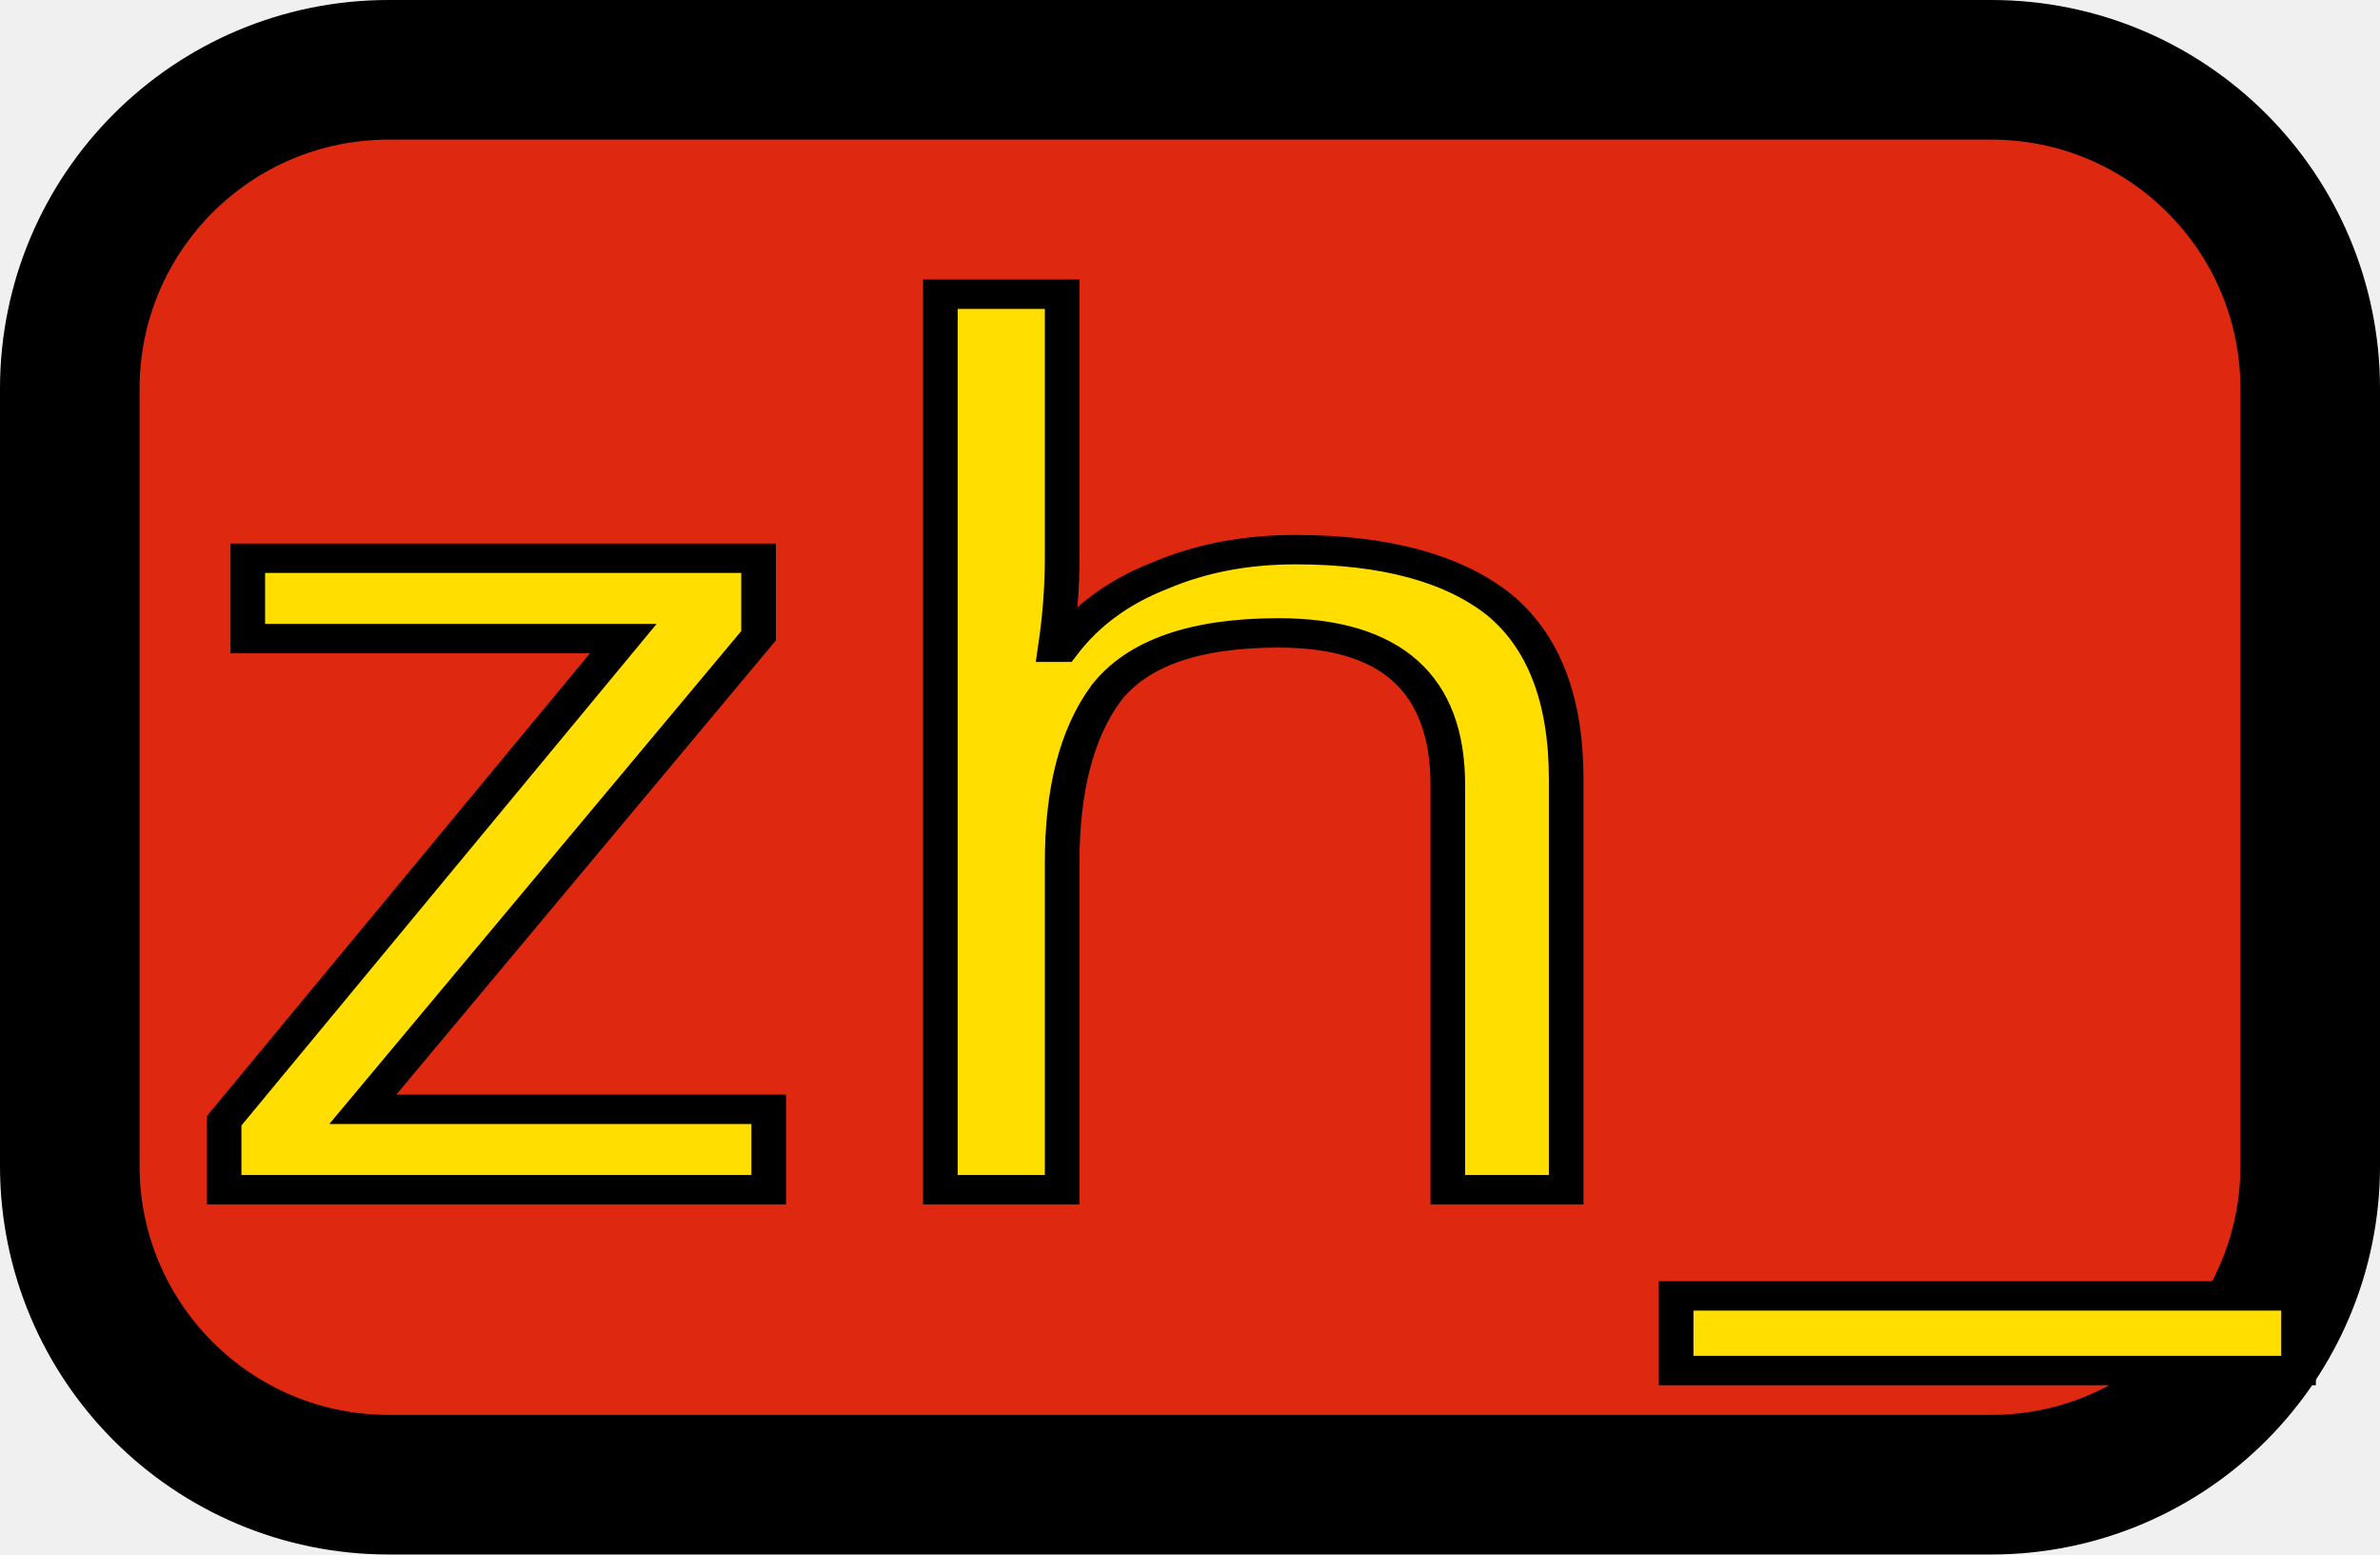
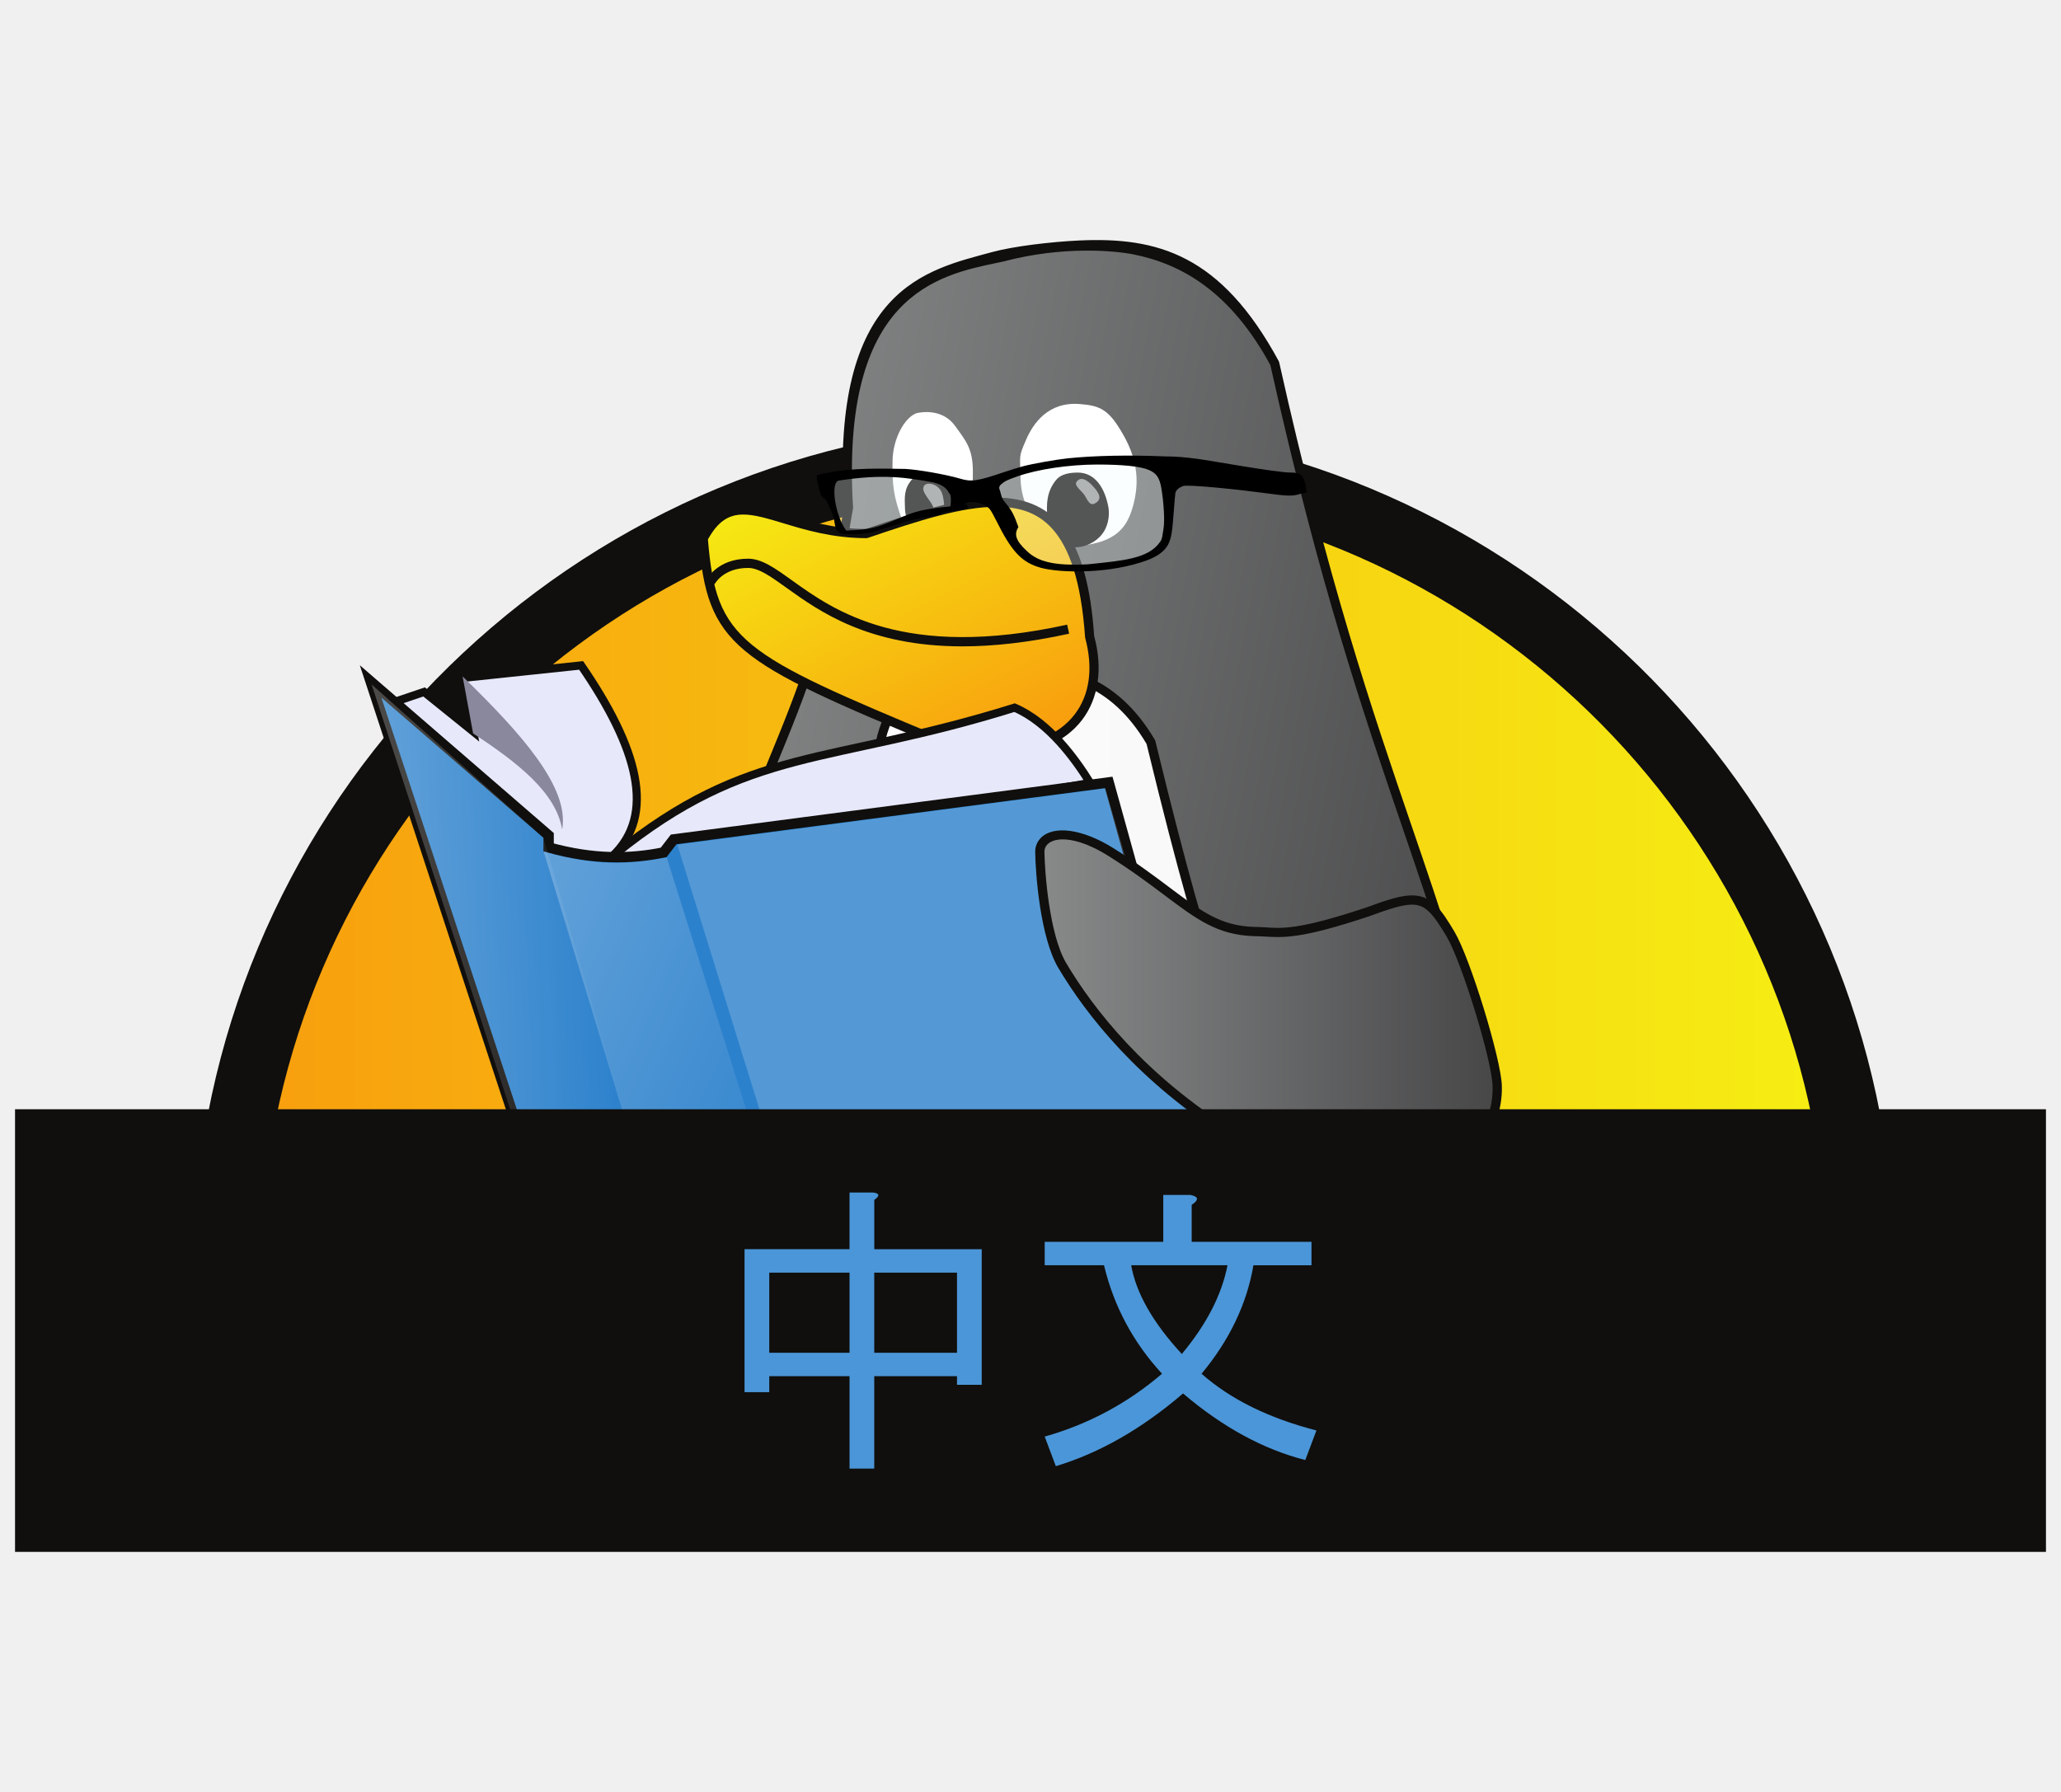
- <svg xmlns="http://www.w3.org/2000/svg" id="svg5131" version="1.1" viewBox="0 0 11.936 7.794" height="7.794mm" width="11.936mm">
-   <defs id="defs5125" />
-   <rect style="fill:#de2910;stroke:#000000;stroke-width:0.7;stroke-linejoin:round;stroke-miterlimit:10;stroke-dasharray:none;fill-opacity:1" id="rect3713" width="11.236" height="7.094" x="0.35" y="0.35" ry="1.599" />
-   <text xml:space="preserve" style="font-style:normal;font-weight:normal;font-size:6.408px;line-height:1.25;font-family:sans-serif;letter-spacing:0px;word-spacing:0px;fill:#ffde00;fill-opacity:1;stroke:#000000;stroke-width:0.16;stroke-opacity:1;" x="0.785" y="6.474" id="text4522" transform="scale(1.08574,0.9210306)">
-     <tspan id="tspan4520" x="0.785" y="6.474" style="fill:#ffde00;stroke:#000000;stroke-width:0.16;fill-opacity:1;stroke-opacity:1;">zh_CN</tspan>
-   </text>
+ <svg xmlns="http://www.w3.org/2000/svg" xmlns:xlink="http://www.w3.org/1999/xlink" width="92mm" height="80mm" viewBox="0 0 92 80" version="1.1" id="svg44953">
+   <defs id="defs44950">
+     <linearGradient xlink:href="#linearGradient24-3-1-0" id="linearGradient227690" gradientUnits="userSpaceOnUse" gradientTransform="matrix(73.4688,0,0,-73.4688,13.2535,48.40671)" x1="0" y1="0" x2="1" y2="0" spreadMethod="pad" />
+     <linearGradient x1="0" y1="0" x2="1" y2="0" id="linearGradient24-3-1-0" gradientUnits="userSpaceOnUse" gradientTransform="matrix(73.4688,0,0,-73.4688,13.2535,48.40671)" spreadMethod="pad">
+       <stop id="stop26-4-4-3" style="stop-color:#f89d0e;stop-opacity:1" offset="0" />
+       <stop id="stop28-8-4-1" style="stop-color:#f6f013;stop-opacity:1" offset="1" />
+     </linearGradient>
+     <clipPath id="clipPath36-3-7-4-9-2-9-3-8-0">
+       <path d="m 3.595,18.359 h 91.5 v 62.262 h -91.5 z" id="path38-5-6-8-5-0-4-0-3-6" />
+     </clipPath>
+     <linearGradient xlink:href="#linearGradient60-8-8" id="linearGradient227692" gradientUnits="userSpaceOnUse" gradientTransform="matrix(16.6596,0,0,19.16675,24.23569,44.17583)" x1="0" y1="0" x2="1" y2="0" spreadMethod="pad" />
+     <linearGradient x1="0" y1="0" x2="1" y2="0" id="linearGradient60-8-8" gradientUnits="userSpaceOnUse" gradientTransform="matrix(16.6596,0,0,19.16675,24.23569,44.17583)" spreadMethod="pad">
+       <stop id="stop62-8-4" style="stop-color:#888a8a;stop-opacity:1" offset="0" />
+       <stop id="stop64-6-7" style="stop-color:#474748;stop-opacity:1" offset="1" />
+     </linearGradient>
+     <clipPath id="clipPath72-7-7-7-7-1-80-2">
+       <path d="m 3.595,18.359 h 91.5 v 62.262 h -91.5 z" id="path74-3-6-7-7-2-5-97" />
+     </clipPath>
+     <linearGradient xlink:href="#linearGradient92-8-2" id="linearGradient227694" gradientUnits="userSpaceOnUse" gradientTransform="matrix(37.81126,-17.47935,11.22521,58.87786,32.85563,55.62946)" x1="0" y1="0" x2="1" y2="0" spreadMethod="pad" />
+     <linearGradient x1="0" y1="0" x2="1" y2="0" id="linearGradient92-8-2" gradientUnits="userSpaceOnUse" gradientTransform="matrix(37.81126,-17.47935,11.22521,58.87786,32.85563,55.62946)" spreadMethod="pad">
+       <stop id="stop94-6-1" style="stop-color:#888a8a;stop-opacity:1" offset="0" />
+       <stop id="stop96-3-2" style="stop-color:#474748;stop-opacity:1" offset="1" />
+     </linearGradient>
+     <linearGradient xlink:href="#linearGradient124-5-0" id="linearGradient227696" gradientUnits="userSpaceOnUse" gradientTransform="matrix(25.32498,0,0,36.36174,37.73969,40.32973)" x1="0" y1="0" x2="1" y2="0" spreadMethod="pad" />
+     <linearGradient x1="0" y1="0" x2="1" y2="0" id="linearGradient124-5-0" gradientUnits="userSpaceOnUse" gradientTransform="matrix(25.32498,0,0,36.36174,37.73969,40.32973)" spreadMethod="pad">
+       <stop id="stop126-5-9" style="stop-color:#ffffff;stop-opacity:1" offset="0" />
+       <stop id="stop128-2-7" style="stop-color:#f6f6f6;stop-opacity:1" offset="1" />
+     </linearGradient>
+     <clipPath id="clipPath136-4-1-0-7-8-2-1">
+       <path d="m 3.595,18.359 h 91.5 v 62.262 h -91.5 z" id="path138-0-1-1-4-1-1-1" />
+     </clipPath>
+     <linearGradient xlink:href="#linearGradient306-2-8" id="linearGradient227698" gradientUnits="userSpaceOnUse" gradientTransform="matrix(13.93282,-11.55696,17.8998,8.995688,37.55952,67.37862)" x1="0" y1="0" x2="1" y2="0" spreadMethod="pad" />
+     <linearGradient x1="0" y1="0" x2="1" y2="0" id="linearGradient306-2-8" gradientUnits="userSpaceOnUse" gradientTransform="matrix(13.93282,-11.55696,17.8998,8.995688,37.55952,67.37862)" spreadMethod="pad">
+       <stop id="stop308-7-2" style="stop-color:#f6f013;stop-opacity:1" offset="0" />
+       <stop id="stop310-4-9" style="stop-color:#f89d0e;stop-opacity:1" offset="1" />
+     </linearGradient>
+     <clipPath id="clipPath318-0-08-5-2-1-6-81">
+       <path d="m 3.595,18.359 h 91.5 v 62.262 h -91.5 z" id="path320-5-9-2-3-5-5-9" />
+     </clipPath>
+     <linearGradient xlink:href="#linearGradient109310" id="linearGradient227702" gradientUnits="userSpaceOnUse" x1="1.812" y1="2.836" x2="1.957" y2="19.511" />
+     <linearGradient id="linearGradient109310">
+       <stop style="stop-color:#f89d0e;stop-opacity:1" offset="0" id="stop109306" />
+       <stop style="stop-color:#f6e913;stop-opacity:1" offset="1" id="stop109308" />
+     </linearGradient>
+     <linearGradient xlink:href="#linearGradient200733" id="linearGradient200737-9" x1="691.805" y1="155.905" x2="942.273" y2="264.303" gradientUnits="userSpaceOnUse" />
+     <linearGradient id="linearGradient200733">
+       <stop style="stop-color:#ffffff;stop-opacity:1;" offset="0" id="stop200729" />
+       <stop style="stop-color:#ffffff;stop-opacity:0.073" offset="1" id="stop200731" />
+     </linearGradient>
+     <linearGradient xlink:href="#linearGradient201237" id="linearGradient201239-8" x1="719.437" y1="268.284" x2="892.301" y2="260.917" gradientUnits="userSpaceOnUse" />
+     <linearGradient id="linearGradient201237">
+       <stop style="stop-color:#ffffff;stop-opacity:1;" offset="0" id="stop201233" />
+       <stop style="stop-color:#ffffff;stop-opacity:0;" offset="1" id="stop201235" />
+     </linearGradient>
+     <linearGradient xlink:href="#linearGradient766-3-1" id="linearGradient227704" gradientUnits="userSpaceOnUse" gradientTransform="matrix(20.17803,0,0,17.1904,50.11689,43.12354)" x1="0" y1="0" x2="1" y2="0" spreadMethod="pad" />
+     <linearGradient x1="0" y1="0" x2="1" y2="0" id="linearGradient766-3-1" gradientUnits="userSpaceOnUse" gradientTransform="matrix(20.17803,0,0,17.1904,50.11689,43.12354)" spreadMethod="pad">
+       <stop id="stop768-9-7" style="stop-color:#888a8a;stop-opacity:1" offset="0" />
+       <stop id="stop770-0-7" style="stop-color:#474748;stop-opacity:1" offset="1" />
+     </linearGradient>
+     <clipPath id="clipPath778-8-4-3-7-0-09-9">
+       <path d="m 3.595,18.359 h 91.5 v 62.262 h -91.5 z" id="path780-1-1-4-5-0-2-7" />
+     </clipPath>
+     <linearGradient xlink:href="#linearGradient109310" id="linearGradient45439" gradientUnits="userSpaceOnUse" x1="1.812" y1="2.836" x2="1.957" y2="19.511" />
+     <clipPath id="clipPath72-7-1-4-9-3">
+       <path d="m 3.595,18.359 h 91.5 v 62.262 h -91.5 z" id="path74-3-2-09-9-1" />
+     </clipPath>
+     <clipPath id="clipPath136-4-7-5-0-2">
+       <path d="m 3.595,18.359 h 91.5 v 62.262 h -91.5 z" id="path138-0-2-19-2-1" />
+     </clipPath>
+     <linearGradient x1="0" y1="0" x2="1" y2="0" id="linearGradient156-6-6" gradientUnits="userSpaceOnUse" gradientTransform="matrix(22.01724,-14.36062,56.52969,15.95765,24.42136,34.8878)" spreadMethod="pad">
+       <stop id="stop158-5-1" style="stop-color:#f6f013;stop-opacity:1" offset="0" />
+       <stop id="stop160-3-2" style="stop-color:#f89d0e;stop-opacity:1" offset="1" />
+     </linearGradient>
+     <clipPath id="clipPath204-1-9-7-9-9">
+       <path d="M 48.086,70.853 C 42.683,70.624 40.27,70.27 40.383,67.33 v 0 c 0.216,-5.586 0.059,-4.408 1.705,-3.23 v 0 c 1.161,0.83 3.221,1.661 6.943,0.116 v 0 c 4.693,-1.374 7.614,-1.85 7.121,2.611 v 0 c -0.19,3.539 -2.193,4.135 -5.039,4.135 v 0 c -0.93,0 -1.951,-0.064 -3.027,-0.109" id="path206-9-41-0-7-2" />
+     </clipPath>
+     <mask id="mask224-2-92-1-0-6">
+       <g id="g226-6-8-0-8-7">
+         <g id="g228-2-93-15-7-1">
+           <g id="g230-3-2-1-7-2">
+             <g id="g232-9-3-21-2-1">
+               <path d="M -32768,32767 H 32767 V -32768 H -32768 Z" id="path234-3-69-0-8-2" style="fill:url(#linearGradient216);stroke:none" />
+             </g>
+           </g>
+         </g>
+       </g>
+     </mask>
+     <linearGradient x1="0" y1="0" x2="1" y2="0" id="linearGradient216" gradientUnits="userSpaceOnUse" gradientTransform="matrix(-6.813539,7.621141,-11.80387,-4.399145,50.94217,63.1013)" spreadMethod="pad">
+       <stop id="stop218" style="stop-color:#ffffff;stop-opacity:0.384" offset="0" />
+       <stop id="stop220" style="stop-color:#ffffff;stop-opacity:0.75" offset="1" />
+       <stop id="stop222" style="stop-color:#ffffff;stop-opacity:0.75" offset="1" />
+     </linearGradient>
+     <linearGradient x1="0" y1="0" x2="1" y2="0" id="linearGradient240-0-5" gradientUnits="userSpaceOnUse" gradientTransform="matrix(-6.813539,7.621141,-11.80387,-4.399145,50.94217,63.1013)" spreadMethod="pad">
+       <stop id="stop242-1-6" style="stop-color:#ffffff;stop-opacity:1" offset="0" />
+       <stop id="stop244-0-6" style="stop-color:#f3fbfc;stop-opacity:1" offset="1" />
+       <stop id="stop246-6-9" style="stop-color:#f3fbfc;stop-opacity:1" offset="1" />
+     </linearGradient>
+     <clipPath id="clipPath254-6-2-5-5-73">
+       <path d="m 3.595,18.359 h 91.5 v 62.262 h -91.5 z" id="path256-0-8-1-6-7" />
+     </clipPath>
+     <clipPath id="clipPath286-7-2-6-5-1">
+       <path d="m 3.595,18.359 h 91.5 v 62.262 h -91.5 z" id="path288-8-8-012-6-9" />
+     </clipPath>
+     <linearGradient x1="0" y1="0" x2="1" y2="0" id="linearGradient274-3-5" gradientUnits="userSpaceOnUse" gradientTransform="matrix(-2.990823,0.1628274,-0.7951728,-0.6124302,42.2993,69.10413)" spreadMethod="pad">
+       <stop id="stop276-2-0" style="stop-color:#262525;stop-opacity:1" offset="0" />
+       <stop id="stop278-6-1" style="stop-color:#cbcbc8;stop-opacity:1" offset="1" />
+     </linearGradient>
+     <clipPath id="clipPath318-0-0-86-9-0">
+       <path d="m 3.595,18.359 h 91.5 v 62.262 h -91.5 z" id="path320-5-06-2-6-3" />
+     </clipPath>
+     <clipPath id="clipPath778-8-3-6-4-5">
+       <path d="m 3.595,18.359 h 91.5 v 62.262 h -91.5 z" id="path780-1-00-95-7-1" />
+     </clipPath>
+   </defs>
+   <g id="layer1" style="display:inline">
+     <g id="g12-1-73-1-3-5-5-22-2" transform="matrix(0.9937313,0,0,-0.9937313,-3.070998,87.51849)" style="display:inline">
+       <g id="g14-0-65-5-1-6-5-1-4">
+         <g id="g20-9-4-8-7-8-0-3-65">
+           <g id="g22-4-0-6-3-9-9-7-2">
+             <path d="m 13.253,30.799 c 0,-0.509 0.018,-1.014 0.039,-1.518 v 0 h 73.392 c 0.02,0.504 0.038,1.009 0.038,1.518 v 0 c 0,20.288 -16.446,36.734 -36.734,36.734 v 0 C 29.7,67.533 13.253,51.087 13.253,30.799" id="path30-5-3-2-8-6-5-2-7" style="fill:url(#linearGradient227690);stroke:none" />
+           </g>
+         </g>
+       </g>
+     </g>
+     <g id="g32-0-4-2-1-6-1-6-19" transform="matrix(0.9937313,0,0,-0.9937313,-3.070998,87.51849)" style="display:inline">
+       <g clip-path="url(#clipPath36-3-7-4-9-2-9-3-8-0)" id="g34-1-9-9-5-9-4-8-3">
+         <g transform="translate(13.5839,29.5844)" id="g40-4-1-1-3-7-3-2-8">
+           <path d="m 0,0 h 72.808 c 0.015,0.403 0.026,0.808 0.026,1.214 0,20.088 -16.342,36.431 -36.43,36.431 C 16.316,37.645 -0.027,21.302 -0.027,1.214 -0.027,0.808 -0.015,0.403 0,0 M 73.391,-0.607 H -0.583 l -0.012,0.291 c -0.021,0.508 -0.039,1.017 -0.039,1.53 0,20.423 16.615,37.038 37.038,37.038 20.423,0 37.038,-16.615 37.038,-37.038 0,-0.513 -0.018,-1.022 -0.038,-1.53 z" id="path42-5-8-5-8-6-0-4-5" style="fill:#100f0d;fill-opacity:1;fill-rule:nonzero;stroke:none" />
+         </g>
+         <g transform="translate(15.0757,35.3523)" id="g44-6-31-8-5-9-9-2-0">
+           <path d="M 0,0 C 2.242,17.274 17.038,30.663 34.912,30.663 52.787,30.663 67.583,17.274 69.824,0 h 3.06 C 70.624,18.952 54.463,33.699 34.912,33.699 15.362,33.699 -0.8,18.952 -3.06,0 Z" id="path46-6-65-0-7-8-2-26-04" style="fill:#100f0d;fill-opacity:1;fill-rule:nonzero;stroke:none" />
+         </g>
+       </g>
+     </g>
+     <g id="g149765-7-0-9-7-7-9" transform="matrix(0.8942925,0,0,0.8942925,-262.3762,-9.144419)" style="display:inline">
+       <g id="g48-6-8-1-3-4-39" transform="matrix(1.131566,0,0,-1.131566,288.5812,109.6613)">
+         <g id="g50-0-9-8-5-9-7">
+           <g id="g56-8-0-4-2-8-1">
+             <g id="g58-6-0-9-1-2-35">
+               <path d="m 24.236,51.456 c 0.01,-0.981 0.54,-4.377 1.12,-5.695 v 0 c 0.894,-2.031 3.698,-4.705 6.746,-7.264 v 0 c 3.166,-2.66 3.919,-2.965 5.819,-2.358 v 0 c 1.809,0.578 3.025,2.464 2.972,4.608 v 0 c -0.029,1.204 -1.044,5.657 -1.55,6.806 v 0 c -0.783,1.776 -0.631,3.129 -2.337,2.278 v 0 c -2.899,0.055 -6.744,0.278 -9.364,2.006 v 0 c -0.546,0.462 -1.153,0.639 -1.702,0.639 v 0 c -0.94,0 -1.709,-0.519 -1.704,-1.02" id="path66-8-0-6-4-0-9" style="fill:url(#linearGradient227692);stroke:none" />
+             </g>
+           </g>
+         </g>
+       </g>
+       <g id="g68-9-3-2-6-43-2" transform="matrix(1.131566,0,0,-1.131566,288.5812,109.6613)">
+         <g clip-path="url(#clipPath72-7-7-7-7-1-80-2)" id="g70-3-9-0-8-8-5">
+           <g transform="translate(25.9398,52.2729)" id="g76-4-8-5-3-8-4">
+             <path d="m 0,0 c -0.523,0 -1.043,-0.185 -1.324,-0.469 -0.115,-0.116 -0.177,-0.239 -0.176,-0.346 0.01,-0.995 0.55,-4.359 1.103,-5.614 0.74,-1.68 2.929,-4.033 6.69,-7.191 2.261,-1.9 3.253,-2.573 4.313,-2.573 0.363,0 0.755,0.075 1.312,0.254 1.719,0.548 2.883,2.361 2.832,4.408 -0.029,1.19 -1.033,5.593 -1.534,6.729 -0.186,0.423 -0.32,0.82 -0.437,1.169 -0.416,1.235 -0.604,1.519 -1.622,1.008 l -0.045,-0.021 h -0.05 C 7.813,-2.584 4.147,-2.292 1.589,-0.605 0.994,-0.103 0.398,0 0,0 m 10.606,-16.601 v 0 c -1.186,0 -2.23,0.7 -4.575,2.668 -3.863,3.245 -6.024,5.577 -6.802,7.34 -0.581,1.321 -1.126,4.725 -1.137,5.774 -0.002,0.219 0.099,0.44 0.294,0.636 0.36,0.365 0.978,0.59 1.614,0.59 0.466,0 1.163,-0.119 1.833,-0.687 2.439,-1.607 6.009,-1.895 9.188,-1.958 0.36,0.175 0.656,0.26 0.903,0.26 0.727,0 0.954,-0.672 1.241,-1.525 0.114,-0.342 0.245,-0.728 0.424,-1.135 0.512,-1.161 1.538,-5.665 1.568,-6.883 0.055,-2.227 -1.225,-4.204 -3.115,-4.807 -0.6,-0.192 -1.029,-0.273 -1.436,-0.273" id="path78-0-6-7-9-4-6" style="fill:#100f0d;fill-opacity:1;fill-rule:nonzero;stroke:none" />
+           </g>
+         </g>
+       </g>
+       <g id="g80-8-9-0-0-8-8" transform="matrix(1.131566,0,0,-1.131566,288.5812,109.6613)">
+         <g id="g82-1-4-3-0-3-8">
+           <g id="g88-3-1-2-1-8-7">
+             <g id="g90-5-4-6-3-4-6">
+               <path d="M 49.497,76.704 C 47.741,75.639 40.947,77.334 41.677,65.454 v 0 C 39.422,51.72 33.837,52.083 35.133,31.658 v 0 c 0.573,-6.411 3.628,-6.624 8.619,-9.397 L 44.938,21.602 c 1.791,-0.995 3.342,2.331 4.568,1.105 L 50.56,21.653 56.946,22.312 C 59.347,22.664 61.696,19.593 63.94,21.398 v 0 c 5.193,4.176 8.272,9.417 5.979,18.011 v 0 C 67.372,50.229 64.27,54.84 60.478,71.842 v 0 c -2.395,4.424 -5.543,5.22 -8.611,5.22 v 0 c -0.69,0 -0.945,-0.219 -1.616,-0.268" id="path98-4-6-8-8-6-92" style="fill:url(#linearGradient227694);stroke:none" />
+             </g>
+           </g>
+         </g>
+       </g>
+       <path d="m 343.184,23.341 c -2.971,0.618 -7.866,1.609 -7.212,12.24 -0.956,5.854 -2.417,9.408 -3.83,12.846 -2.311,5.619 -4.492,10.926 -3.575,25.397 0.663,7.423 4.844,7.629 10.914,8.932 0.799,0.085 1.597,0.174 2.371,0.263 3.024,0.342 5.634,0.638 8.058,0.638 4.484,0 7.738,4.14 10.879,1.613 6.867,-5.525 8.93,-11.738 6.689,-20.143 -1.239,-5.263 -2.617,-9.294 -4.076,-13.562 -1.949,-5.7 -4.159,-12.161 -6.603,-23.116 -1.998,-3.673 -4.438,-5.046 -6.833,-5.524 -0.913,-0.182 -3.504,-0.437 -6.488,0.354 m 6.432,60.837 c -2.45,0 -5.073,-0.298 -8.11,-0.64 -0.773,-0.088 -1.569,-0.179 -2.392,-0.267 -6.297,-1.351 -10.619,-1.713 -11.3,-9.35 -0.926,-14.582 1.276,-19.938 3.607,-25.608 1.404,-3.413 2.855,-6.942 3.799,-12.692 -0.68,-10.98 4.15,-11.863 7.395,-12.749 1.063,-0.291 2.949,-0.515 4.366,-0.58 3.872,-0.176 7.053,0.685 9.945,6.028 l 0.021,0.06 c 2.443,10.949 4.65,17.403 6.596,23.098 1.463,4.28 2.845,8.322 4.087,13.599 2.294,8.599 0.182,14.959 -6.847,20.614 -3.229,2.598 -6.57,-1.512 -11.167,-1.512" id="path110-9-7-6-6-6-5" style="fill:#100f0d;fill-opacity:1;fill-rule:nonzero;stroke:none;stroke-width:1.132" />
+       <g id="g112-7-3-8-3-8-56" transform="matrix(1.131566,0,0,-1.131566,288.5812,109.6613)">
+         <g id="g114-6-12-6-5-8-4">
+           <g id="g120-5-0-3-5-0-4">
+             <g id="g122-6-0-0-7-5-2">
+               <path d="m 47.874,58.292 c -1.176,-0.655 -5.437,0.987 -4.948,-6.332 v 0 C 41.415,43.499 37.164,42.959 38.032,30.375 v 0 c 0.384,-3.948 2.83,-7.079 6.571,-7.817 v 0 c 5.508,-0.545 11.509,-0.46 14.61,3.222 v 0 c 3.551,4.093 1.974,7.372 0.438,12.666 v 0 c -1.706,6.666 -2.093,6.211 -4.634,16.685 v 0 c -1.605,2.725 -3.713,3.216 -5.769,3.216 v 0 c -0.463,0 -0.923,-0.025 -1.374,-0.055" id="path130-7-2-4-8-3-0" style="fill:url(#linearGradient227696);stroke:none" />
+             </g>
+           </g>
+         </g>
+       </g>
+       <g id="g132-6-9-3-6-6-6" transform="matrix(1.131566,0,0,-1.131566,288.5812,109.6613)">
+         <g clip-path="url(#clipPath136-4-1-0-7-8-2-1)" id="g134-8-2-0-3-5-0">
+           <g transform="translate(47.9301,58.0922)" id="g140-4-0-2-8-7-9">
+             <path d="m 0,0 c -0.289,-0.144 -0.688,-0.179 -1.147,-0.219 -1.698,-0.149 -4.024,-0.354 -3.653,-5.9 -0.574,-3.244 -1.532,-5.317 -2.457,-7.321 -1.531,-3.315 -2.977,-6.445 -2.437,-14.263 0.388,-4.002 2.843,-6.929 6.406,-7.632 1.642,-0.161 3.085,-0.241 4.394,-0.241 4.819,0 8.097,1.11 10.02,3.394 3.096,3.569 2.22,6.455 0.895,10.825 -0.162,0.53 -0.329,1.08 -0.495,1.654 -0.713,2.785 -1.193,4.316 -1.7,5.937 -0.715,2.283 -1.453,4.643 -2.93,10.728 C 5.281,-0.316 3.17,0.051 1.317,0.051 0.858,0.051 0.396,0.025 0,0 m 1.106,-35.983 c -1.322,0 -2.779,0.08 -4.453,0.245 -3.766,0.742 -6.346,3.807 -6.753,8.002 -0.548,7.927 0.919,11.103 2.473,14.466 0.915,1.982 1.861,4.03 2.423,7.173 -0.4,5.895 2.368,6.138 4.021,6.284 0.436,0.038 0.812,0.071 1.027,0.191 l 0.086,0.025 c 0.412,0.028 0.9,0.055 1.387,0.055 1.859,0 4.214,-0.377 5.945,-3.315 l 0.023,-0.056 c 1.478,-6.093 2.216,-8.451 2.93,-10.732 0.509,-1.626 0.99,-3.162 1.704,-5.951 0.164,-0.566 0.331,-1.115 0.491,-1.643 1.316,-4.337 2.267,-7.471 -0.974,-11.207 -2.004,-2.379 -5.383,-3.537 -10.33,-3.537" id="path142-4-7-2-5-1-1" style="fill:#100f0d;fill-opacity:1;fill-rule:nonzero;stroke:none" />
+           </g>
+         </g>
+       </g>
+       <g id="g146-6-2-8-4-4-8" transform="matrix(1.131566,0,0,-1.131566,288.5812,109.6613)">
+         <g id="g152-2-3-5-2-2-2">
+           <g id="g154-9-9-9-7-59-8" />
+         </g>
+       </g>
+       <g transform="matrix(1.131566,0,0,-1.131566,336.4676,89.13239)" id="g172-9-2-7-1-1-10">
+         <path d="M 0.659,5.271 C -4.931,2.958 -19.276,5.414 -19.442,8.506 c -0.166,3.092 1.122,0.677 3.707,2.963 2.519,2.228 0.19,2.648 2.528,4.204 1.852,1.233 2.488,-0.434 4.506,0.937 1.938,1.316 0.22,1.807 2.554,2.903 2.43,1.14 12.33,-11.957 6.806,-14.242 z" id="path174-5-6-9-4-1-2" style="fill:none;stroke:#100f0d;stroke-width:0.407;stroke-linecap:butt;stroke-linejoin:miter;stroke-miterlimit:4;stroke-dasharray:none;stroke-opacity:1" />
+       </g>
+       <g transform="matrix(1.131566,0,0,-1.131566,341.0599,31.48418)" id="g176-7-7-0-2-5-7">
+         <path d="m 0,0 c -0.454,0.627 -1.181,0.66 -1.634,0.573 -0.26,-0.04 -0.607,-0.373 -0.834,-0.867 -0.153,-0.333 -0.274,-0.754 -0.287,-1.201 -0.027,-1.186 0.074,-1.646 0.347,-2.453 0.32,-0.947 1.107,-1.441 1.695,-1.208 0.607,0.241 0.627,0.22 1.027,1.101 0.326,0.674 0.486,1.02 0.473,2.047 C 0.786,-1.001 0.473,-0.654 0,0" id="path178-6-7-2-9-1-8" style="fill:#ffffff;fill-opacity:1;fill-rule:nonzero;stroke:none" />
+       </g>
+       <g transform="matrix(1.131566,0,0,-1.131566,349.4739,31.95966)" id="g180-9-9-1-2-3-4">
+         <path d="M 0,0 C -0.639,1.128 -1,1.307 -1.92,1.381 -3.334,1.5 -3.995,0.514 -4.301,-0.193 c -0.334,-0.766 -0.267,-0.66 -0.247,-1.627 0.02,-1.021 0.334,-1.44 0.68,-2.081 0.354,-0.62 1.794,-0.974 1.968,-0.967 1.514,0.161 2.047,0.747 2.32,1.767 C 0.667,-2.194 0.674,-1.187 0,0" id="path182-43-5-2-1-5-0" style="fill:#ffffff;fill-opacity:1;fill-rule:nonzero;stroke:none" />
+       </g>
+       <g transform="matrix(1.131566,0,0,-1.131566,339.6101,33.86265)" id="g184-5-1-4-9-1-3">
+         <path d="m 0,0 c 0.307,0 0.687,-0.206 0.867,-0.473 0.193,-0.274 0.334,-0.661 0.334,-1.094 0,-0.647 -0.067,-1.361 -0.454,-1.581 -0.12,-0.073 -0.38,-0.134 -0.534,-0.134 -0.346,0 -0.373,0.221 -0.7,0.554 -0.106,0.12 -0.439,0.707 -0.439,1.193 0,0.3 -0.074,0.735 0.193,1.121 C -0.553,-0.133 -0.32,0 0,0" id="path186-4-3-8-7-2-6" style="fill:#100f0d;fill-opacity:1;fill-rule:nonzero;stroke:none" />
+       </g>
+       <g transform="matrix(1.131566,0,0,-1.131566,340.388,34.79077)" id="g188-1-9-5-8-8-9">
+         <path d="m 0,0 c -0.174,0.373 -0.648,0.461 -0.767,0.281 -0.12,-0.187 0.034,-0.367 0.3,-0.754 C -0.194,-0.886 -0.294,-1.34 0.02,-1.24 0.139,-1.2 0.167,-0.38 0,0 Z" id="path190-1-3-2-0-5-7" style="fill:#959595;fill-opacity:1;fill-rule:nonzero;stroke:none" />
+       </g>
+       <g transform="matrix(1.131566,0,0,-1.131566,347.1872,33.81706)" id="g192-3-3-1-7-01-0">
+         <path d="M 0,0 C 0.761,0 1.201,-0.68 1.354,-1.547 1.414,-1.941 1.322,-2.394 1.08,-2.707 0.808,-3.068 0.321,-3.294 -0.073,-3.294 c -0.374,0 -0.794,-0.061 -1.014,0.246 -0.226,0.314 -0.273,1.008 -0.273,1.501 0,0.553 0.16,0.947 0.439,1.261 C -0.706,-0.053 -0.32,0 0,0" id="path194-9-8-4-1-8-9" style="fill:#100f0d;fill-opacity:1;fill-rule:nonzero;stroke:none" />
+       </g>
+       <g transform="matrix(1.131566,0,0,-1.131566,347.9577,34.51105)" id="g196-91-4-1-5-3-6">
+         <path d="M 0,0 C -0.268,0.3 -0.494,0.394 -0.634,0.3 -0.908,0.12 -0.687,-0.034 -0.441,-0.307 -0.281,-0.48 -0.2,-0.887 0.067,-0.753 0.407,-0.566 0.287,-0.32 0,0" id="path198-9-7-3-9-0-2" style="fill:#959595;fill-opacity:1;fill-rule:nonzero;stroke:none" />
+       </g>
+       <g id="g294-5-1-1-0-6-4" transform="matrix(1.131566,0,0,-1.131566,288.5812,109.6613)">
+         <g id="g296-5-5-7-4-4-04">
+           <g id="g302-6-8-5-7-37-4">
+             <g id="g304-2-8-7-3-8-2">
+               <path d="m 42.464,64.337 c -1.243,-0.003 -2.285,0.258 -3.176,0.52 v 0 c -1.848,0.542 -3.042,1.086 -4.018,-0.734 v 0 c 0.371,-4.65 1.434,-5.232 10.43,-8.969 v 0 c 4.692,-1.373 7.614,0.95 6.611,4.647 v 0 c -0.304,4.503 -1.786,5.917 -4.129,5.917 v 0 c -1.556,0 -3.494,-0.624 -5.718,-1.381" id="path312-6-4-1-3-5-0" style="fill:url(#linearGradient227698);stroke:none" />
+             </g>
+           </g>
+         </g>
+       </g>
+       <g id="g314-9-6-7-8-42-4" transform="matrix(1.131566,0,0,-1.131566,288.5812,109.6613)">
+         <g clip-path="url(#clipPath318-0-08-5-2-1-6-81)" id="g316-28-6-2-5-3-75">
+           <g transform="translate(35.4779,64.0786)" id="g322-4-3-7-4-6-0">
+             <path d="m 0,0 c 0.365,-4.465 1.391,-5.036 10.3,-8.736 0.865,-0.252 1.708,-0.384 2.485,-0.384 1.497,0 2.702,0.497 3.393,1.4 0.665,0.87 0.824,2.042 0.459,3.389 -0.348,5.086 -2.182,5.767 -3.932,5.767 -1.507,0 -3.372,-0.594 -5.654,-1.371 L 6.986,0.054 C 5.5,0.055 4.294,0.419 3.325,0.712 2.644,0.918 2.055,1.096 1.556,1.096 0.892,1.096 0.424,0.768 0,0 m 12.785,-9.527 c -0.815,0 -1.697,0.136 -2.62,0.407 -9.032,3.75 -10.197,4.411 -10.576,9.147 l -0.005,0.06 0.028,0.054 c 0.506,0.942 1.105,1.362 1.944,1.362 0.559,0 1.174,-0.187 1.887,-0.401 0.992,-0.3 2.117,-0.64 3.525,-0.641 2.27,0.778 4.168,1.382 5.737,1.382 2.71,0 4.046,-1.883 4.331,-6.107 0.388,-1.413 0.2,-2.743 -0.535,-3.704 -0.769,-1.006 -2.089,-1.559 -3.716,-1.559" id="path324-1-2-4-2-9-2" style="fill:#100f0d;fill-opacity:1;fill-rule:nonzero;stroke:none" />
+           </g>
+         </g>
+       </g>
+       <g transform="matrix(1.131566,0,0,-1.131566,355.8856,91.62195)" id="g354-8-7-1-3-3-34" style="opacity:1;fill:url(#linearGradient227702);fill-opacity:1">
+         <path d="M 1.186,5.666 C 6.845,4.214 16.864,7.928 16.407,10.939 c -0.457,3.01 -1.178,0.497 -4.036,2.344 -2.784,1.8 -0.7,2.531 -3.182,3.707 C 7.222,17.922 6.96,16.223 4.811,17.264 2.747,18.264 4.249,18.98 1.86,19.712 -0.626,20.473 -4.406,7.101 1.186,5.666 Z" id="path356-1-9-9-9-9-3" style="fill:url(#linearGradient45439);fill-opacity:1;stroke:#100f0d;stroke-width:0.407;stroke-linecap:butt;stroke-linejoin:miter;stroke-miterlimit:4;stroke-dasharray:none;stroke-opacity:1" />
+       </g>
+       <g transform="matrix(1.131566,0,0,-1.131566,341.4265,42.49285)" id="g358-6-2-0-1-7-36">
+         <path d="m 0,0 c -4.16,0 -6.325,1.555 -7.759,2.584 -0.682,0.49 -1.22,0.876 -1.692,0.876 -1.094,0 -1.464,-0.689 -1.479,-0.719 l -0.363,0.184 c 0.019,0.039 0.486,0.943 1.842,0.943 0.603,0 1.188,-0.421 1.93,-0.953 1.843,-1.324 4.928,-3.541 12.143,-1.958 L 4.709,0.559 C 2.902,0.163 1.346,0 0,0" id="path360-6-9-9-4-3-3" style="fill:#100f0d;fill-opacity:1;fill-rule:nonzero;stroke:none" />
+       </g>
+       <g id="g222971-3" transform="matrix(0.2668353,0,0,0.2668353,85.84179,-20.55568)">
+         <path style="fill:#e7e8fa;fill-opacity:1;stroke:#100f0d;stroke-width:1.521;stroke-linecap:butt;stroke-linejoin:miter;stroke-miterlimit:4;stroke-dasharray:none;stroke-opacity:1" d="m 850.266,247.135 6.881,-2.329 9.167,7.39 -1.964,-10.009 22.17,-2.339 c 10.644,15.464 14.089,27.992 5.8,35.734 -4.775,1.279 -8.512,-0.21 -12.254,-1.684 -3.377,-3.842 -20.347,-17.532 -29.799,-26.763 z" id="path214253-3" />
+         <path style="fill:#e7e8fa;fill-opacity:1;stroke:#100f0d;stroke-width:1.521;stroke-linecap:butt;stroke-linejoin:miter;stroke-miterlimit:4;stroke-dasharray:none;stroke-opacity:1" d="m 892.694,275.301 c 25.403,-20.592 39.967,-16.638 74.912,-27.552 6.389,2.745 11.248,9.455 14.142,14.081 l -89.616,15.616 z" id="path221329-1" />
+         <path style="fill:#2c81cc;fill-opacity:1;stroke:#100f0d;stroke-width:1.94;stroke-linecap:butt;stroke-linejoin:miter;stroke-miterlimit:4;stroke-dasharray:none;stroke-opacity:1" d="m 847.137,242.841 33.302,28.812 v 2.245 c 8.432,2.343 15.32,2.197 21.515,0.935 l 1.871,-2.432 81.384,-10.664 28.625,103.086 -78.437,8.185 -1.964,0.608 c -6.398,2.018 -19.234,-0.59 -24.181,-1.31 l -1.871,-4.864 -28.438,-27.876 z" id="path196587-7" />
+         <path id="rect193397-9" style="fill:#ffffff;fill-opacity:0.191;stroke-width:3;stroke-linejoin:round" d="m 904.52,273.386 80.062,-10.534 29.566,102.008 -78.723,8.155 z" />
+         <path id="rect200492-4" style="fill:url(#linearGradient200737-9);fill-opacity:1;stroke-width:3;stroke-linejoin:round" d="m 879.497,274.642 c 9.686,2.858 16.118,2.401 23.038,1.157 l 30.851,97.816 -4.436,1.018 c -8.588,-0.488 -14.483,-1.572 -19.788,-2.405 z" />
+         <path id="rect200494-3" style="fill:url(#linearGradient201239-8);fill-opacity:1;stroke-width:3;stroke-linejoin:round" d="m 847.325,243.402 32.114,28.67 28.017,95.414 -28.7,-27.733 z" />
+         <path style="fill:#89889c;fill-opacity:1;stroke:none;stroke-width:0.265px;stroke-linecap:butt;stroke-linejoin:miter;stroke-opacity:1" d="m 864.35,241.906 c 10.87,10.568 20.06,20.766 18.615,28.625 -1.136,-6.9 -8.366,-12.539 -16.651,-17.961 z" id="path216792-8" />
+       </g>
+       <g id="g754-9-9-9-5-8-5" transform="matrix(1.131566,0,0,-1.131566,288.5812,109.6613)">
+         <g id="g756-49-6-7-2-0-03">
+           <g id="g762-5-5-0-0-5-8">
+             <g id="g764-2-1-5-6-1-9">
+               <path d="m 50.117,50.284 c 0.013,-0.963 0.221,-3.712 0.99,-5.004 v 0 c 1.186,-1.994 3.496,-4.995 7.536,-7.507 v 0 c 4.196,-2.61 5.193,-2.909 7.71,-2.313 v 0 c 2.398,0.567 4.01,2.417 3.94,4.521 v 0 c -0.04,1.181 -1.384,5.551 -2.056,6.679 v 0 c -1.037,1.742 -1.363,1.831 -3.622,0.997 v 0 C 61.11,46.48 60.595,46.771 59.54,46.78 v 0 c -2.264,0.076 -3.156,1.539 -6.288,3.504 v 0 c -0.874,0.548 -1.594,0.762 -2.123,0.762 v 0 c -0.656,0 -1.018,-0.33 -1.012,-0.762" id="path772-3-9-6-4-8-8" style="fill:url(#linearGradient227704);stroke:none" />
+             </g>
+           </g>
+         </g>
+       </g>
+       <g clip-path="url(#clipPath778-8-4-3-7-0-09-9)" id="g776-1-6-2-6-3-6" transform="matrix(1.131566,0,0,-1.131566,288.5812,109.6613)">
+         <g transform="translate(51.1298,50.8432)" id="g782-4-1-6-5-2-4">
+           <path d="m 0,0 c -0.297,0 -0.538,-0.078 -0.676,-0.219 -0.09,-0.091 -0.135,-0.204 -0.133,-0.337 0.012,-0.873 0.214,-3.647 0.961,-4.903 1.203,-2.023 3.475,-4.956 7.469,-7.438 3.015,-1.875 4.342,-2.541 5.781,-2.541 h 0.001 c 0.493,0 1.023,0.075 1.773,0.252 2.295,0.543 3.85,2.318 3.783,4.317 -0.039,1.164 -1.365,5.469 -2.026,6.581 -0.62,1.04 -0.943,1.41 -1.525,1.41 -0.419,0 -0.997,-0.184 -1.852,-0.5 C 10.45,-4.421 9.687,-4.329 8.88,-4.285 8.727,-4.277 8.575,-4.269 8.41,-4.268 6.818,-4.214 5.891,-3.518 4.488,-2.463 3.807,-1.951 3.035,-1.371 2.014,-0.731 1.051,-0.127 0.387,0 0,0 m 13.403,-15.846 h -0.001 c -1.538,0 -2.908,0.682 -5.996,2.603 -4.063,2.526 -6.378,5.514 -7.604,7.575 -0.796,1.34 -1.005,4.141 -1.018,5.106 -0.004,0.243 0.083,0.46 0.25,0.629 0.553,0.562 1.829,0.405 3.196,-0.453 1.036,-0.649 1.815,-1.235 2.502,-1.752 1.39,-1.043 2.228,-1.673 3.686,-1.722 0.167,-0.001 0.326,-0.01 0.485,-0.019 0.739,-0.043 1.442,-0.146 4.517,0.886 0.915,0.338 1.505,0.522 1.988,0.522 0.855,0 1.279,-0.608 1.874,-1.608 0.681,-1.144 2.045,-5.576 2.085,-6.776 0.073,-2.196 -1.612,-4.139 -4.097,-4.727 -0.783,-0.185 -1.341,-0.264 -1.867,-0.264" id="path784-6-0-7-3-6-1" style="fill:#100f0d;fill-opacity:1;fill-rule:nonzero;stroke:none" />
+         </g>
+         <g transform="translate(66.8231,11.64565)" id="g810-4-1-0-8-8-8" />
+       </g>
+     </g>
+     <path d="M 91.329,69.283 H 0.671 V 49.522 H 91.329 Z" id="path786-7-8-3-7-0-7-13-3" style="display:inline;fill:#100f0d;fill-opacity:1;fill-rule:nonzero;stroke:none;stroke-width:0.994" />
+     <g id="g223613-3" transform="matrix(2.015878,0,0,2.015878,-1124.351,-399.0977)">
+       <path d="m 578.612,208.637 c 0.289,0.078 0.339,0.245 0.339,0.245 l -0.108,0.292 c -0.315,0.142 -0.69,0.229 -1.108,0.352 -0.225,0.066 -0.433,0.185 -0.716,0.232 -0.278,0.046 -0.328,0.033 -0.437,0.036 -0.063,0.002 -0.211,-0.009 -0.242,-0.107 l -0.279,-0.931 c -0.099,-0.331 0.155,-0.272 0.474,-0.285 l 0.583,-0.024 c 0.09,-0.004 0.637,0.09 1.056,0.107" id="path248-3-5-4-3-38-40-3" style="display:inline;fill:#f3fbfc;fill-opacity:0.302;stroke:none;stroke-width:0.378" />
+       <path d="m 580.158,208.445 c -0.372,0.107 -0.406,0.177 -0.406,0.177 l 0.248,1.025 c 0.515,1.536 3.381,0.912 3.592,0.211 l 0.157,-1.339 c 0.055,-0.468 -0.2,-0.371 -0.611,-0.389 l -0.752,-0.033 c -0.117,-0.005 -0.822,0.123 -1.362,0.146" id="path248-3-5-4-3-38-20" style="display:inline;fill:#f3fbfc;fill-opacity:0.302;stroke:none;stroke-width:0.502" />
+       <path style="display:inline;fill:#000000;stroke-width:0.014" d="m 580.721,210.529 c -0.371,-0.126 -0.585,-0.364 -0.905,-1.007 -0.055,-0.111 -0.119,-0.227 -0.143,-0.258 -0.065,-0.087 -0.207,-0.154 -0.348,-0.166 -0.115,-0.009 -0.177,0.004 -0.209,0.044 -0.025,0.031 -0.025,0.032 4.3e-4,0.014 0.025,-0.018 0.029,-0.014 0.059,0.041 0.056,0.104 -0.596,0.065 -0.606,0.181 -1.257,0.175 -1.267,0.478 -2.132,0.426 -0.212,-0.013 -0.193,-0.207 -0.234,-0.387 -0.113,-0.292 -0.153,-0.367 -0.22,-0.414 -0.057,-0.04 -0.068,-0.068 -0.118,-0.284 -0.038,-0.166 -0.041,-0.189 -0.024,-0.21 0.015,-0.017 0.062,-0.03 0.188,-0.051 0.574,-0.129 1.269,-0.102 1.761,-0.096 0.288,0.014 0.917,0.126 1.216,0.215 0.255,0.076 0.378,0.058 0.98,-0.146 0.137,-0.046 0.326,-0.105 0.42,-0.129 0.215,-0.057 0.737,-0.149 0.987,-0.175 0.592,-0.061 1.372,-0.076 2.156,-0.042 0.244,8.9e-4 0.419,0.017 0.699,0.052 0.285,0.036 1.767,0.309 2.094,0.306 0.178,0.007 0.296,0.011 0.336,0.434 -0.022,0.032 -0.105,0.024 -0.124,0.031 -0.172,0.069 -0.334,0.052 -0.807,-0.012 -0.533,-0.073 -1.701,-0.196 -1.807,-0.154 -0.091,0.037 -0.144,0.084 -0.165,0.147 -0.004,0.012 -0.021,0.197 -0.036,0.41 -0.034,0.454 -0.051,0.568 -0.108,0.7 -0.1,0.233 -0.361,0.354 -0.61,0.429 -0.869,0.281 -1.955,0.23 -2.3,0.1 z m 2.698,-0.531 c 0.069,-0.066 0.069,-0.183 0.092,-0.308 0.031,-0.167 0.008,-0.584 -0.049,-0.91 -0.04,-0.226 -0.106,-0.321 -0.275,-0.395 -0.184,-0.08 -0.582,-0.121 -1.158,-0.12 -0.613,0.002 -1.305,0.105 -1.742,0.259 -0.214,0.075 -0.267,0.099 -0.326,0.143 -0.075,0.057 -0.111,0.089 -0.07,0.177 l 0.025,0.093 c 0.021,0.08 0.038,0.108 0.117,0.202 0.116,0.138 0.174,0.25 0.265,0.51 -0.096,0.157 -0.068,0.294 0.189,0.533 0.194,0.186 0.46,0.278 0.859,0.296 0.197,0.009 0.481,0.003 0.565,-0.011 0.688,-0.073 1.252,-0.117 1.509,-0.468 z m -4.657,-1.103 c -0.056,-0.113 -0.153,-0.18 -0.334,-0.231 -0.602,-0.113 -1.134,-0.195 -2.103,-0.044 -0.202,0.032 -0.079,0.792 0.161,1.107 0.541,-0.022 0.665,-0.061 1.114,-0.249 0.301,-0.112 0.381,-0.211 1.195,-0.287 0.009,-0.099 0.024,-0.258 -0.034,-0.296 z" id="path180779-9" />
+     </g>
+   </g>
+   <g id="layer19" style="display:inline">
+     <g aria-label="中文" transform="scale(1.000922,0.9990785)" id="text55672-1-3-0-98-1" style="font-weight:900;font-size:14.102px;line-height:0.95;font-family:Arial;-inkscape-font-specification:'Arial Heavy';display:inline;fill:#4b96d8;stroke-width:0.353">
+       <path d="m 37.888,60.449 v -3.581 h -3.581 v 3.581 z m 0,-7.161 h 1.047 q 0.441,0.055 0.055,0.331 v 2.203 h 4.792 v 6.059 h -1.102 v -0.386 h -3.691 v 4.131 H 37.888 V 61.495 H 34.307 v 0.716 h -1.102 v -6.39 h 4.682 z m 4.792,7.161 v -3.581 h -3.691 v 3.581 z" style="text-align:center;text-anchor:middle" id="path58655" />
+       <path d="m 52.761,62.267 q -2.754,2.369 -5.674,3.25 l -0.496,-1.322 q 2.92,-0.826 5.233,-2.809 -1.928,-2.093 -2.589,-4.848 H 46.591 V 55.491 h 5.288 v -2.093 h 1.212 q 0.551,0.11 0.055,0.441 v 1.653 h 5.343 v 1.047 h -2.589 q -0.441,2.589 -2.314,4.848 1.928,1.708 5.123,2.534 l -0.496,1.322 Q 55.405,64.525 52.761,62.267 Z m -0.055,-1.763 q 1.653,-1.983 2.038,-3.966 h -4.297 q 0.331,1.873 2.259,3.966 z" style="text-align:center;text-anchor:middle" id="path58657" />
+     </g>
+   </g>
</svg>
